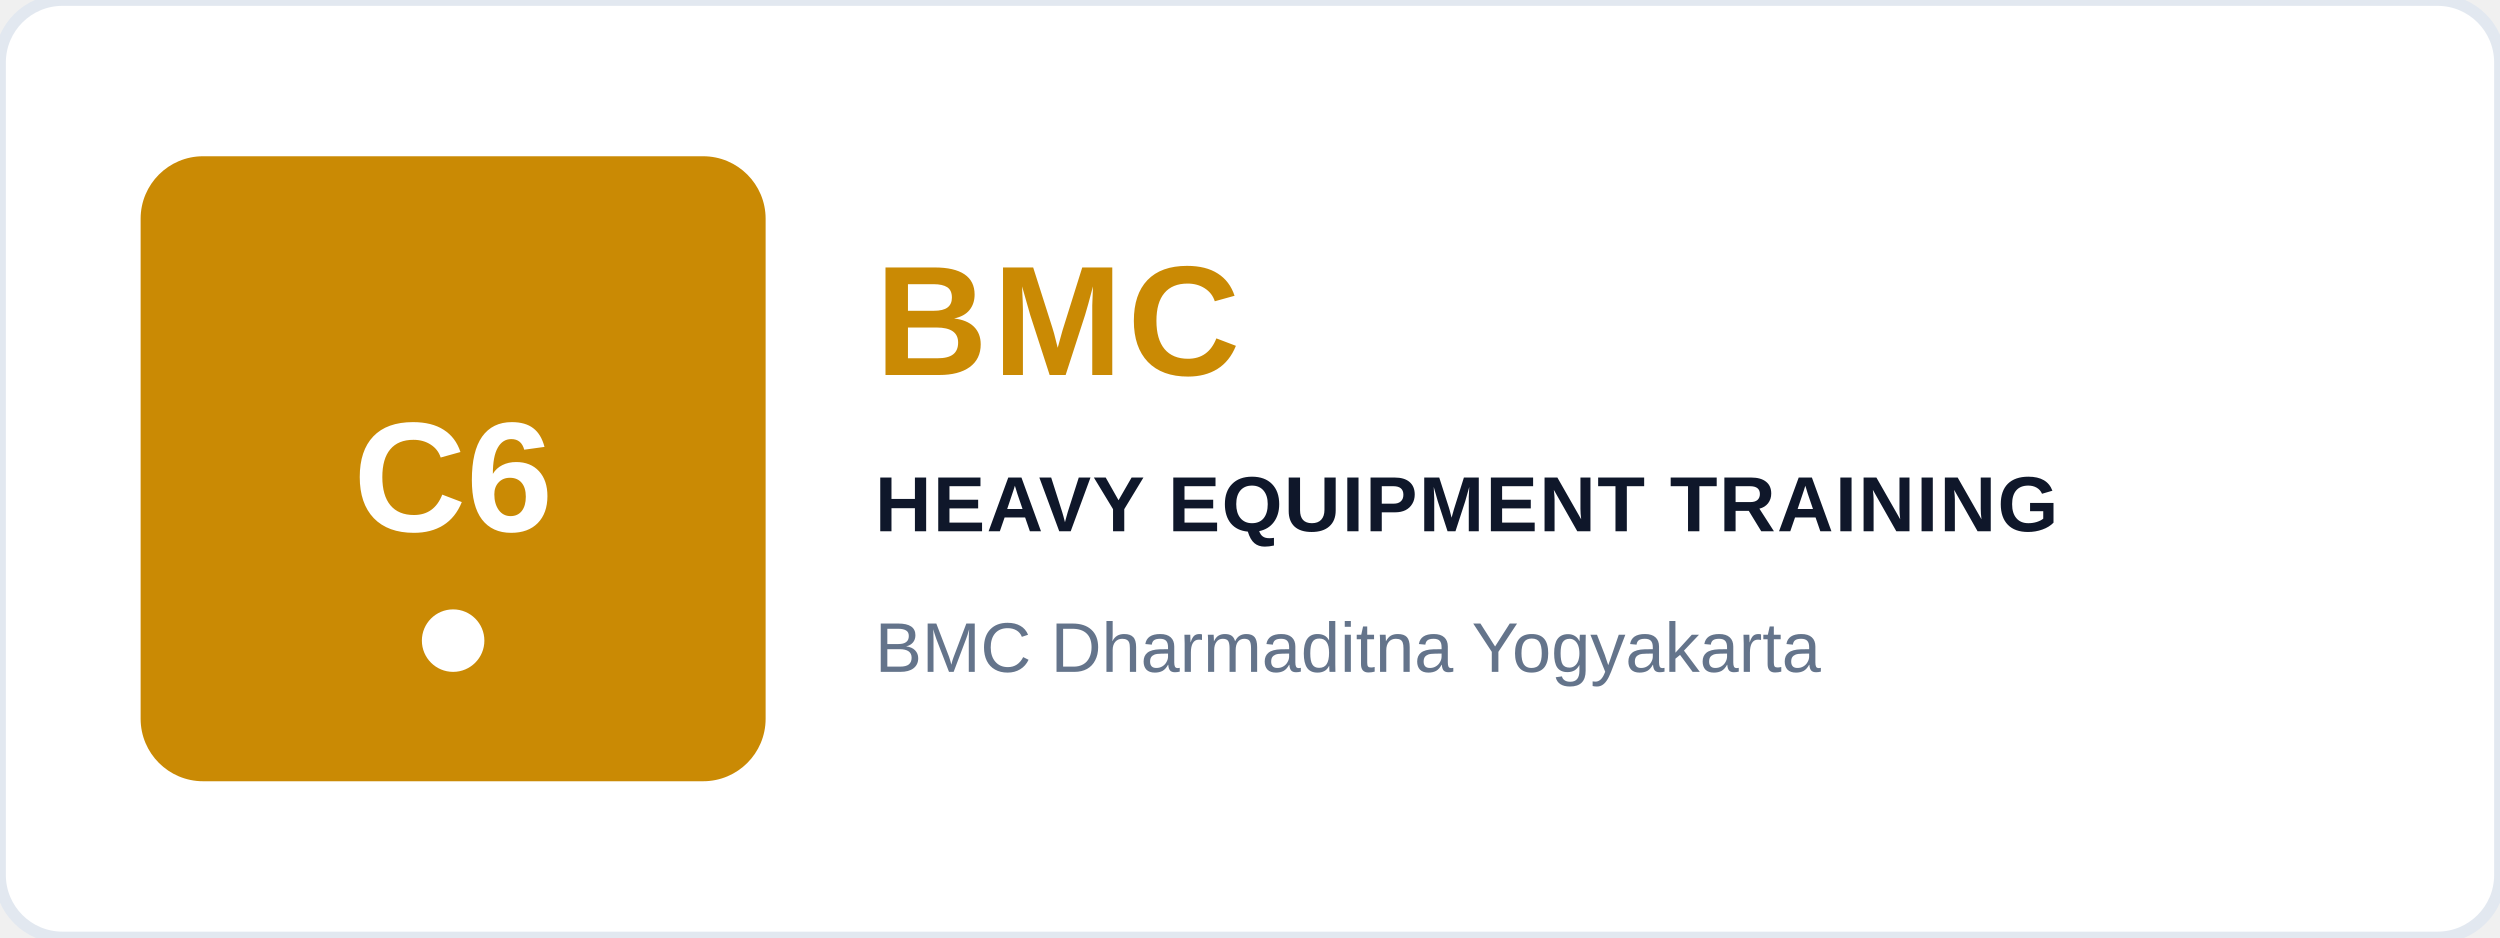
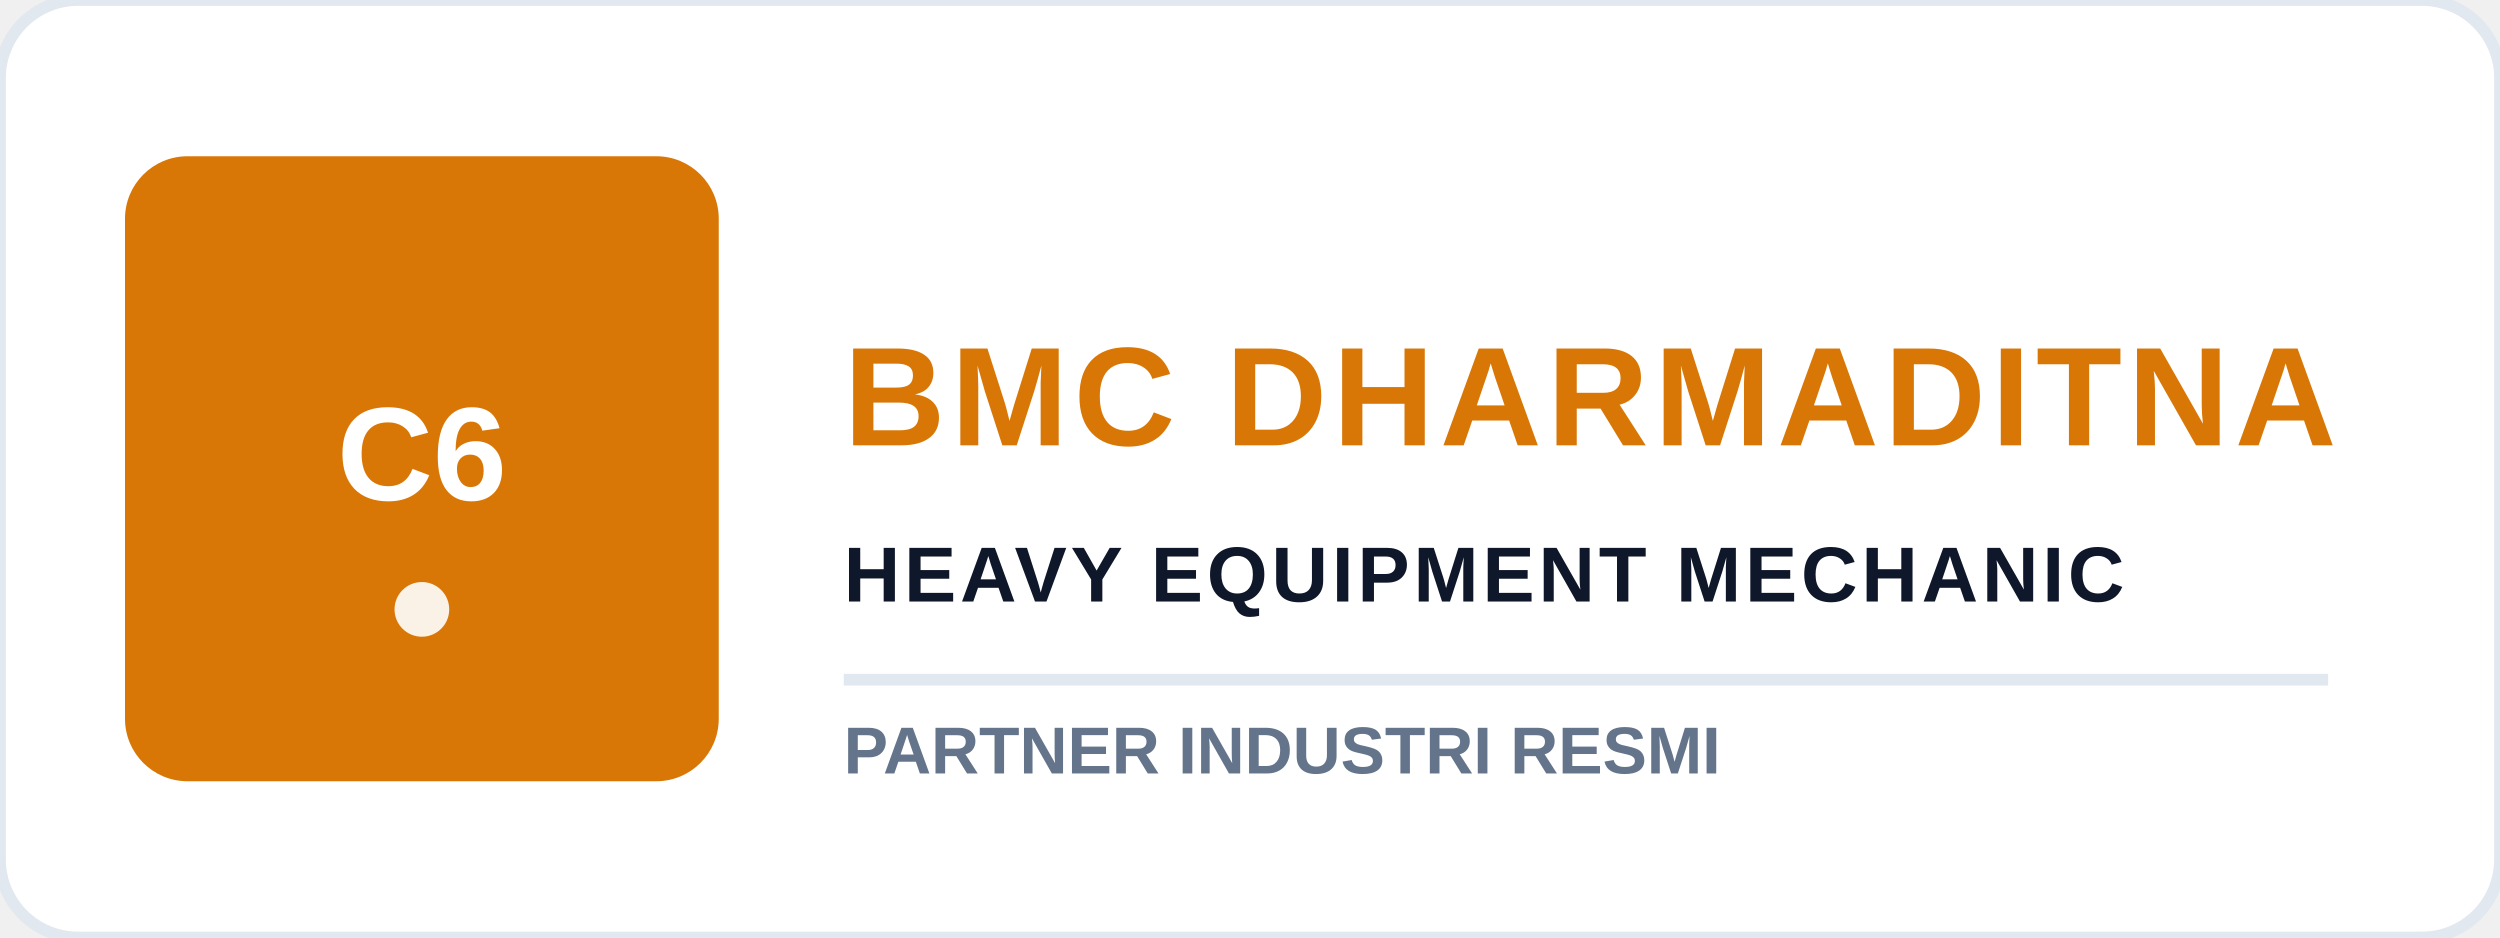
<svg xmlns="http://www.w3.org/2000/svg" viewBox="0 0 320 120" width="320" height="120">
-   <rect width="320" height="120" rx="8" fill="#FFFFFF" stroke="#E2E8F0" stroke-width="1.5" />
-   <g transform="translate(18, 20)">
-     <rect x="0" y="0" width="80" height="80" rx="8" fill="#CA8A04" />
-     <text x="40" y="48" font-family="'Plus Jakarta Sans', Arial, sans-serif" font-size="20" font-weight="900" fill="#FFFFFF" text-anchor="middle">C6</text>
-     <circle cx="40" cy="62" r="4" fill="#FFFFFF" />
+   <rect width="320" height="120" rx="10" fill="#FFFFFF" stroke="#E2E8F0" stroke-width="1.5" />
+   <g transform="translate(16, 20)">
+     <rect x="0" y="0" width="76" height="80" rx="8" fill="#D97706" />
+     <text x="38" y="44" font-family="'Plus Jakarta Sans', Arial, sans-serif" font-size="17" font-weight="900" fill="#FFFFFF" text-anchor="middle">C6</text>
+     <circle cx="38" cy="58" r="3.5" fill="#FFFFFF" opacity="0.9" />
  </g>
-   <text x="112" y="48" font-family="'Plus Jakarta Sans', Arial, sans-serif" font-size="20" font-weight="900" fill="#CA8A04" letter-spacing="0.03em">BMC</text>
-   <text x="112" y="68" font-family="'Plus Jakarta Sans', Arial, sans-serif" font-size="10" font-weight="700" fill="#0F172A" letter-spacing="0.02em">HEAVY EQUIPMENT TRAINING</text>
-   <text x="112" y="86" font-family="'Plus Jakarta Sans', Arial, sans-serif" font-size="9" font-weight="500" fill="#64748B">BMC Dharmaditna Yogyakarta</text>
+   <g transform="translate(108, 25)">
+     <text x="0" y="32" font-family="'Plus Jakarta Sans', Arial, sans-serif" font-size="18" font-weight="900" fill="#D97706" letter-spacing="0.04em">BMC DHARMADITNA</text>
+     <text x="0" y="52" font-family="'Plus Jakarta Sans', Arial, sans-serif" font-size="10" font-weight="700" fill="#0F172A" letter-spacing="0.05em">HEAVY EQUIPMENT MECHANIC</text>
+     <line x1="0" y1="62" x2="190" y2="62" stroke="#E2E8F0" stroke-width="1.5" />
+     <text x="0" y="74" font-family="'Plus Jakarta Sans', Arial, sans-serif" font-size="8.5" font-weight="600" fill="#64748B">PARTNER INDUSTRI RESMI</text>
+   </g>
</svg>
